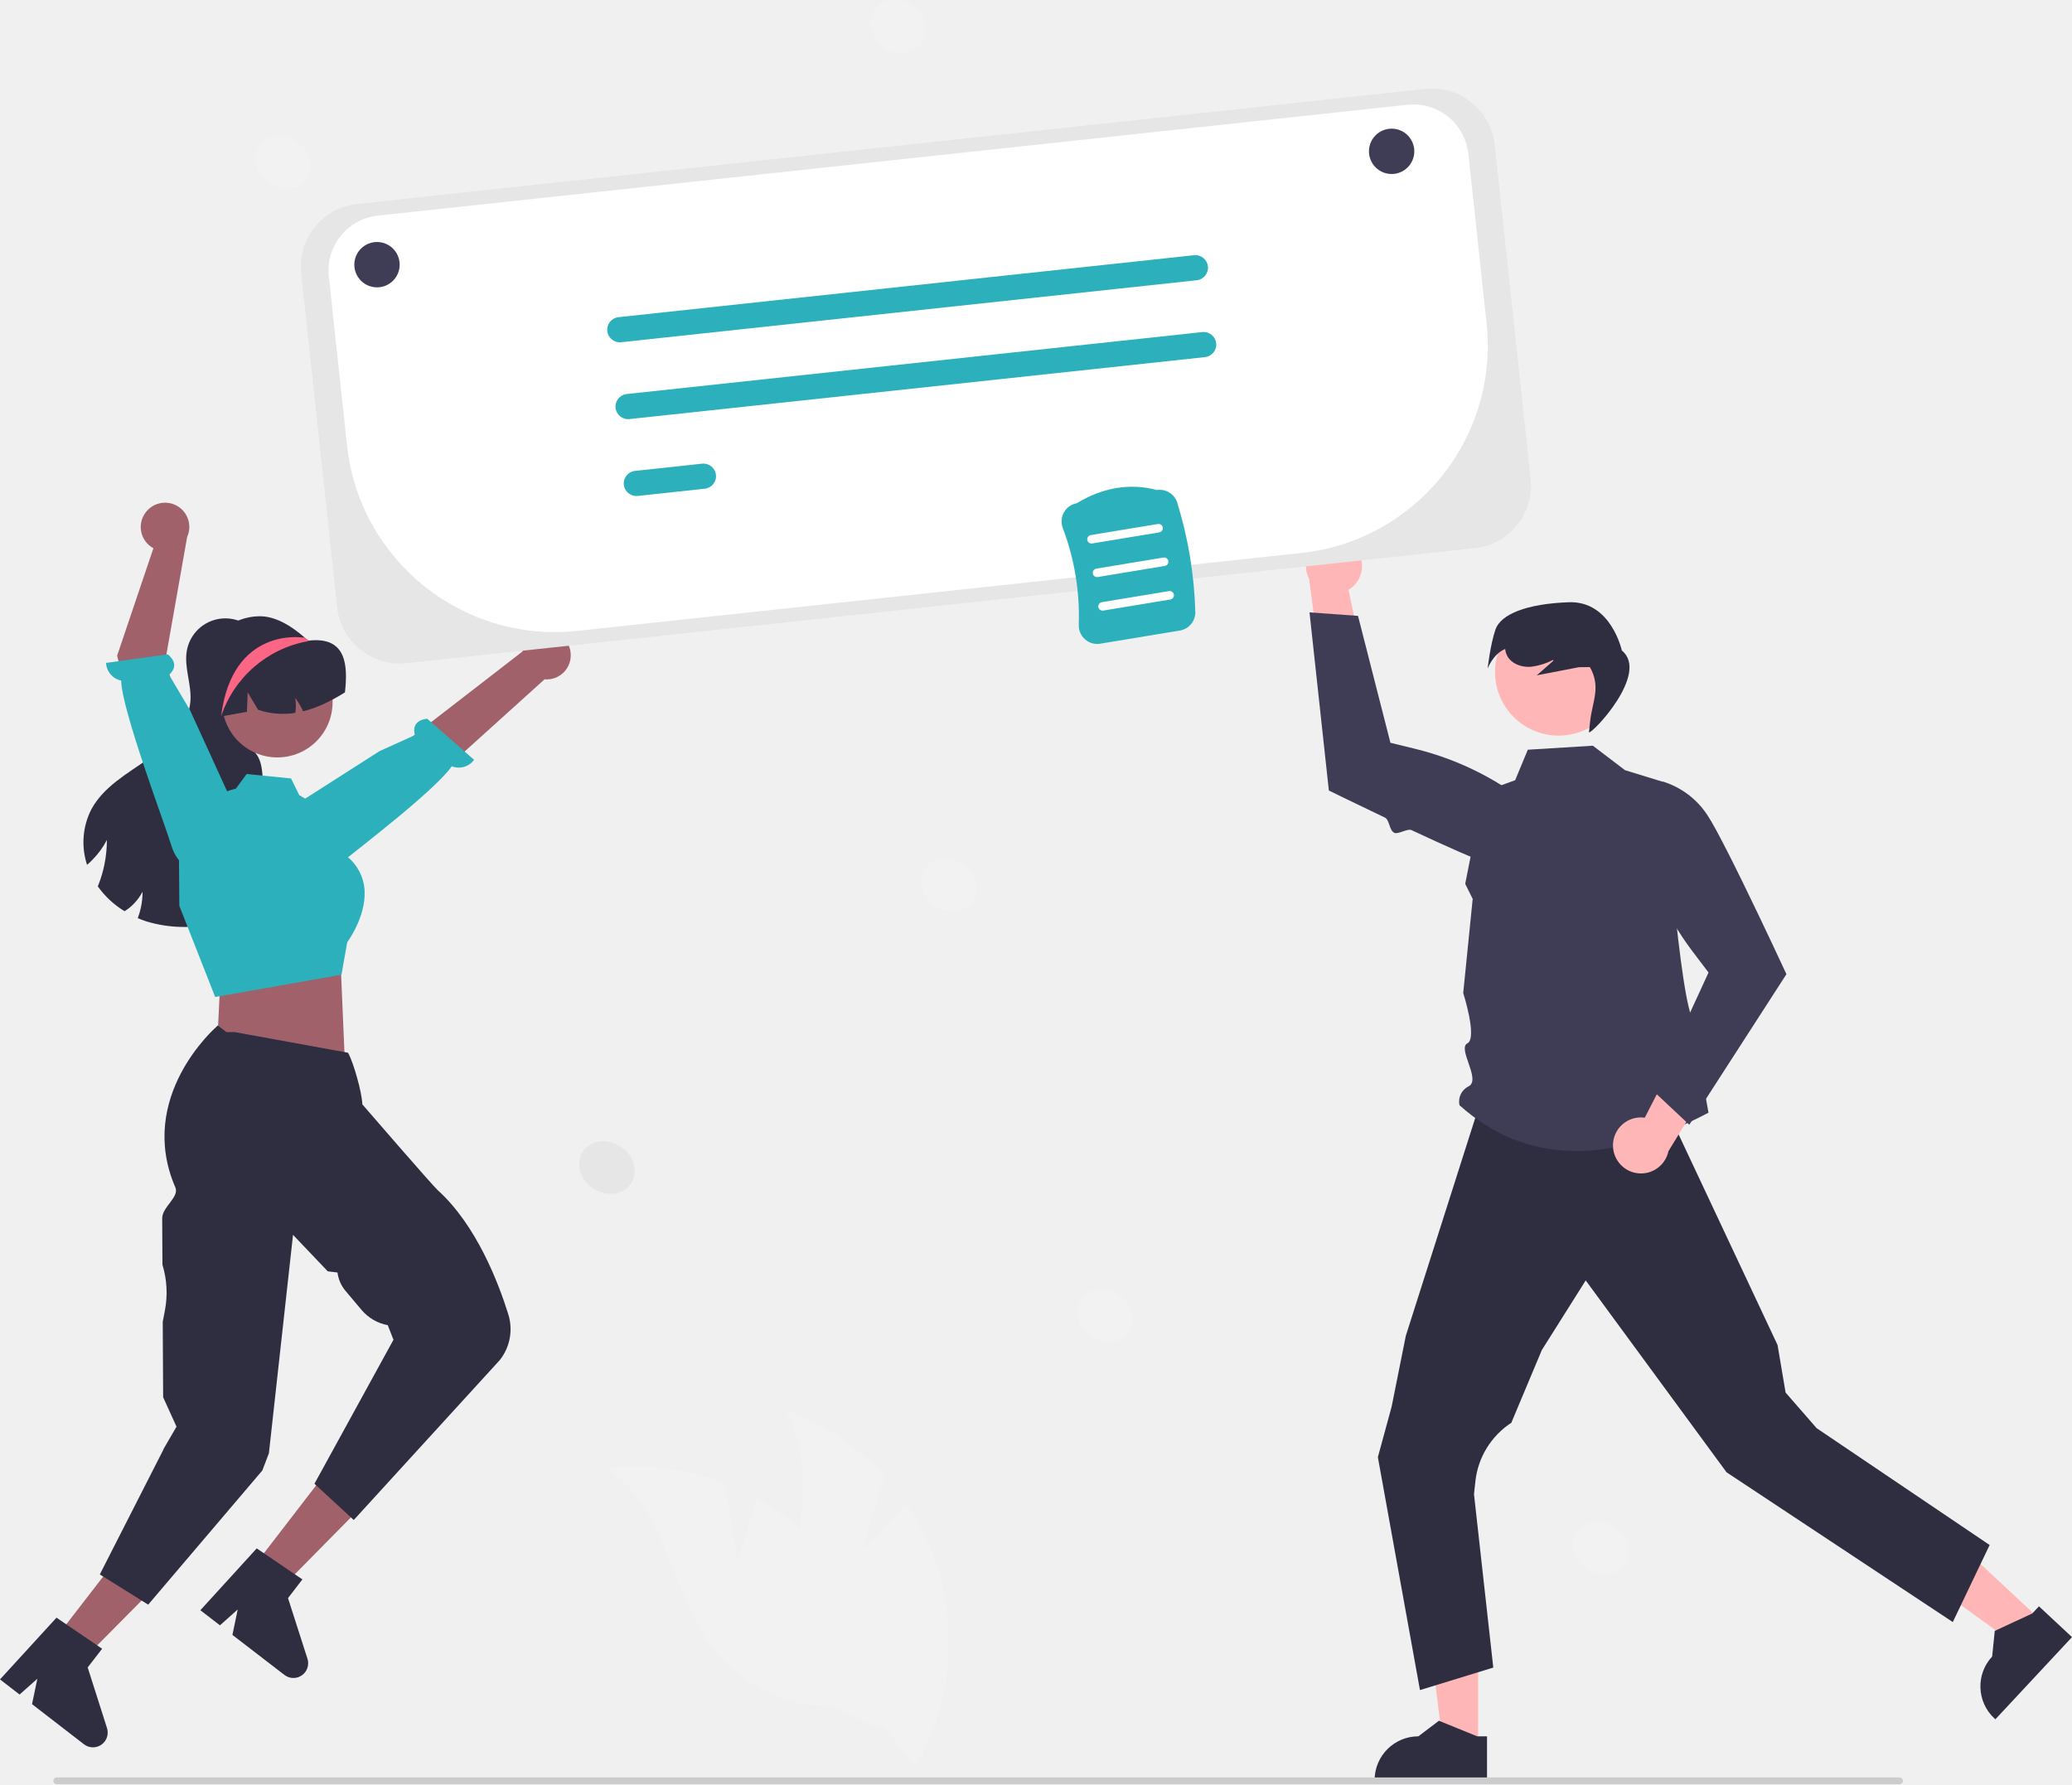
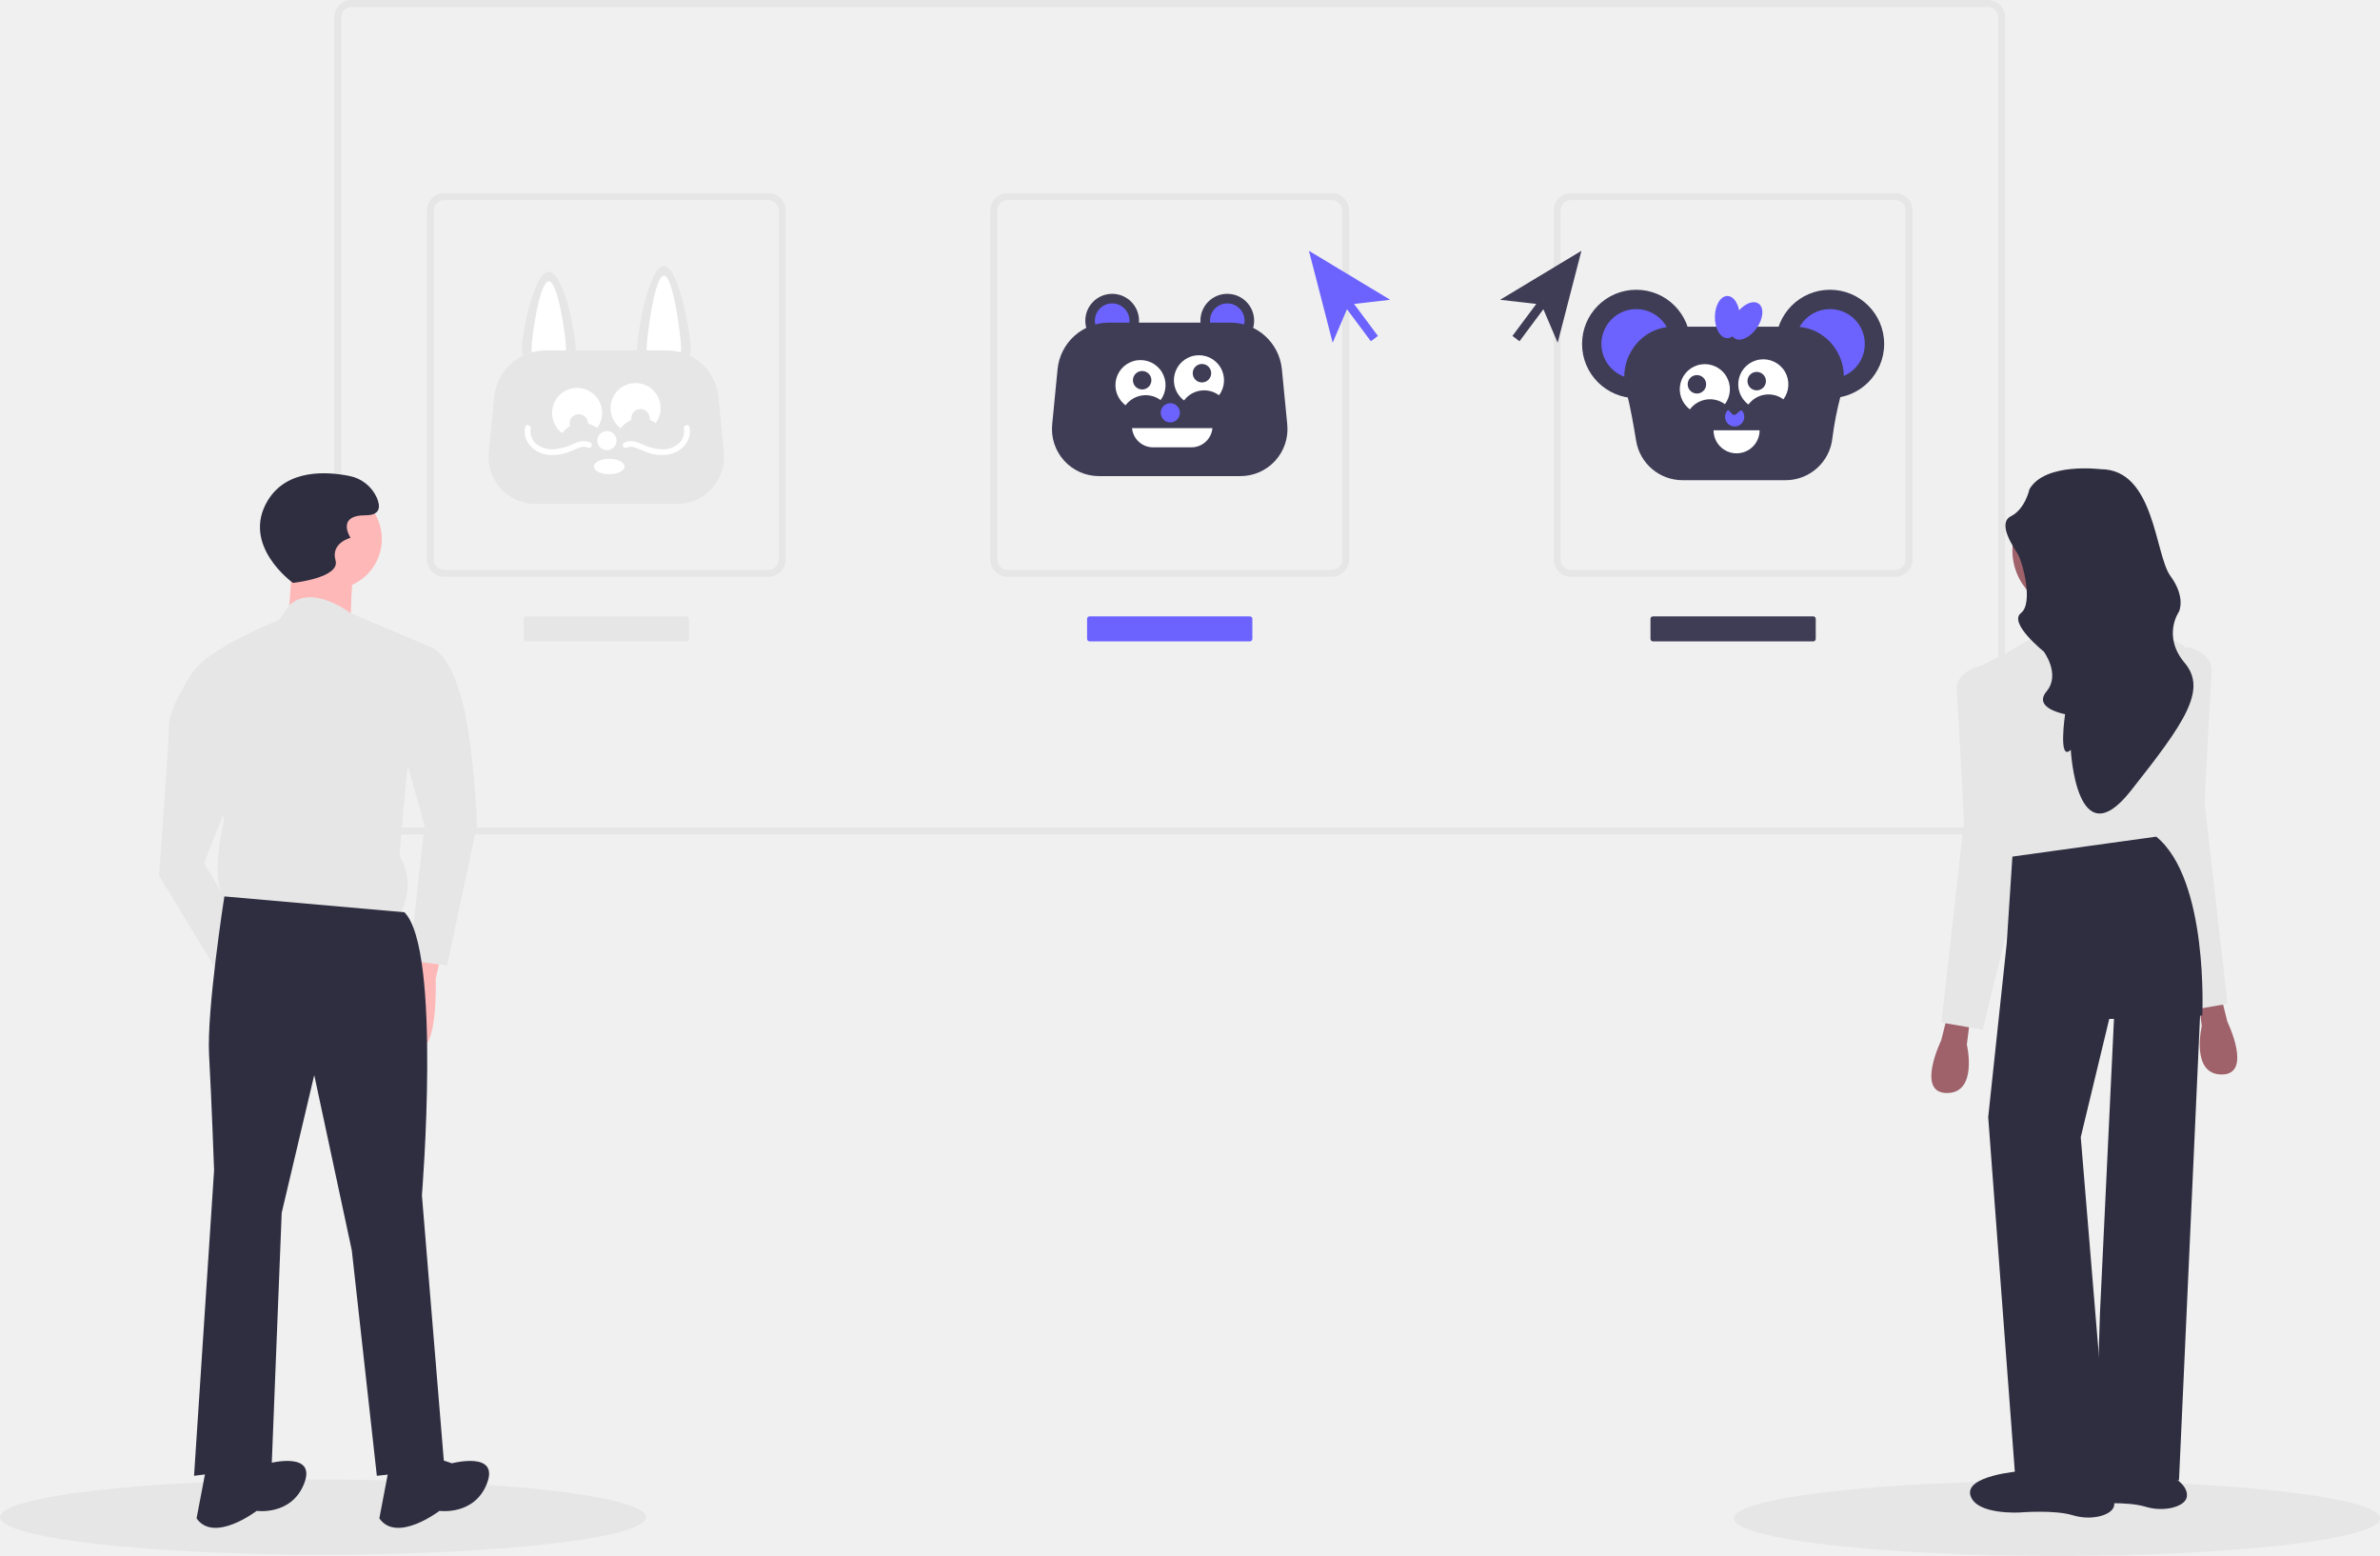
- <svg xmlns="http://www.w3.org/2000/svg" id="currentIllo" data-name="Layer 1" width="731.077" height="629.614" viewBox="0 0 731.077 629.614" class="injected-svg DownloadModal__ImageFile-sc-p17csy-5 iIfSkb grid_media">
-   <path d="M538.567,682.174l7.985-26.005A87.77,87.77,0,0,0,511.468,632.663c13.124,21.743.407,50.108,5.706,74.946a52.794,52.794,0,0,0,28.277,35.978l12.117,15.014a88.466,88.466,0,0,0,6.502-73.787,85.453,85.453,0,0,0-9.894-19.018C546.976,674.261,538.567,682.174,538.567,682.174Z" transform="translate(-234.4615 -135.193)" fill="#f2f2f2" />
-   <path d="M494.662,685.496,490.211,658.66a87.77,87.77,0,0,0-41.885-5.392c21.444,13.608,22.711,44.667,38.532,64.535A52.794,52.794,0,0,0,528.213,737.394l17.541,8.034a88.466,88.466,0,0,0-27.088-68.942,85.453,85.453,0,0,0-17.337-12.609C498.659,674.664,494.662,685.496,494.662,685.496Z" transform="translate(-234.4615 -135.193)" fill="#f2f2f2" />
-   <polygon points="521.537 616.734 509.237 616.733 503.386 569.293 521.539 569.294 521.537 616.734" fill="#ffb6b6" />
-   <path d="M759.135,763.849l-39.658-.001v-.502a15.437,15.437,0,0,1,15.436-15.436h.001l7.244-5.496,13.516,5.497,3.462 0Z" transform="translate(-234.4615 -135.193)" fill="#2f2e41" />
-   <polygon points="720.217 571.872 711.831 580.869 673.137 552.804 685.514 539.526 720.217 571.872" fill="#ffb6b6" />
-   <path d="M965.538,712.899l-27.04,29.01-.367-.342a15.437,15.437,0,0,1-.768-21.816l.001-.001.919-9.046,13.236-6.14,2.36-2.532Z" transform="translate(-234.4615 -135.193)" fill="#2f2e41" />
-   <path d="M936.479,680.403l-13,27.189L843.65,654.738l-11.613-15.823-38.079-51.882-15.479,24.561-10.771,25.675,0,0a28.302,28.302,0,0,0-12.675,20.654l-.493,4.546,6.806,61.182-25.868,7.943-14.856-82.19,4.856-17.81,5-25,25.174-79h67.364l38.638,82.242,2.824,16.758,10.955,12.573Z" transform="translate(-234.4615 -135.193)" fill="#2f2e41" />
-   <path d="M796.483,398.341l11.34,8.635,13.676,4.203s5.654,79.528,10.748,84.623.5,5.231,1.524,11.849,3.512,20.184,3.512,20.184c-34.387,18.203-64.032,18.691-87.845-2.609a5.931,5.931,0,0,1,3.236-6.695c4.432-2.352-4.086-13.328-.464-15.163s-1.472-17.755-1.472-17.755l3.342-33.216-2.64-5.31,6.443-32.489,11.18-4.083,4.466-10.76Z" transform="translate(-234.4615 -135.193)" fill="#3f3d56" />
-   <path d="M803.587,539.69a9.83,9.83,0,0,1,11.207-10.08l15.982-31.064,8.904,15.82L823.139,541.439a9.884,9.884,0,0,1-19.551-1.749Z" transform="translate(-234.4615 -135.193)" fill="#ffb6b6" />
-   <path d="M830.502,532.091l34.278-53.127-.113-.244c-.129-.28-7.892-17.045-15.413-32.4-1.158-2.365-2.311-4.696-3.429-6.928q-.724-1.445-1.426-2.83c-3.159-6.228-5.919-11.375-7.566-13.82a29.015,29.015,0,0,0-15.375-11.664l-.159-.041-.151.063a14.724,14.724,0,0,0-8.763,16.198,104.296,104.296,0,0,0,19.353,43.755l5.557,7.325-19.312,41.985Z" transform="translate(-234.4615 -135.193)" fill="#3f3d56" />
-   <path d="M712.628,328.445a9.83,9.83,0,0,1-2.359,14.888l7.146,34.195-16.879-6.683-4.198-31.448A9.884,9.884,0,0,1,712.628,328.445Z" transform="translate(-234.4615 -135.193)" fill="#ffb6b6" />
-   <path d="M696.505,351.296l6.826,62.857.242.119c.199.098,8.847,4.339,19.461,9.391,1.791.852,1.534,4.543,3.405,5.426,1.289.608,4.693-1.597,5.996-.988,11.602,5.426,23.334,10.702,28.01,12.131a29.015,29.015,0,0,0,19.289-.621l.149-.068.078-.144a14.724,14.724,0,0,0-3.392-18.101A104.296,104.296,0,0,0,733.982,399.492l-8.929-2.191-11.436-44.776Z" transform="translate(-234.4615 -135.193)" fill="#3f3d56" />
-   <circle cx="549.931" cy="237.156" r="22.431" fill="#ffb6b6" />
-   <path d="M762.123,357.318c1.845-5.367,11.027-9.089,25.914-9.606S806.699,364.738,806.699,364.738c9.938,8.062-10.612,29.645-11.606,28.868l.447-4.055c.74-6.717,3.885-11.958-.115-18.958l-3.841.044q-7.441,1.431-14.882,2.862l5.873-5.171-.166-.256a22.726,22.726,0,0,1-8.017,2.434c-3.157.186-6.607-1.071-8.119-3.848a6.466,6.466,0,0,1-.725-2.46c-4.257,1.701-6.203,6.948-6.203,6.948S760.278,362.685,762.123,357.318Z" transform="translate(-234.4615 -135.193)" fill="#2f2e41" />
-   <path d="M324.835,358.664a12.015,12.015,0,0,0-.981-1.099c.085-.117.171-.245.256-.363Z" transform="translate(-234.4615 -135.193)" fill="#2f2e41" />
-   <path d="M329.197,448.88c-3.669,6.517-10.997,10.154-18.261,11.936a45.628,45.628,0,0,1-24.821-.48c-1.024-.331-2.048-.715-3.04-1.141a26.191,26.191,0,0,0,1.131-3.893,26.702,26.702,0,0,0,.555-5.45,17.207,17.207,0,0,1-3.104,4.277,15.695,15.695,0,0,1-3.253,2.613,31.947,31.947,0,0,1-9.44-8.768c.16-.395.32-.789.469-1.184a42.552,42.552,0,0,0,1.835-6.336,43.324,43.324,0,0,0,.907-8.864,27.851,27.851,0,0,1-5.056,6.954,22.669,22.669,0,0,1-1.941,1.845,25.523,25.523,0,0,1,1.536-19.637c4.224-7.808,12.416-12.448,19.711-17.493,7.306-5.045,14.613-11.872,15.231-20.735.416-5.984-2.357-11.978-1.248-17.866a13.804,13.804,0,0,1,23.445-7.093c-4.139,5.866-8.256,11.936-9.93,18.911-1.707,7.104-.309,15.434,5.291,20.138,1.92,1.621,4.277,2.773,5.76,4.8,1.973,2.688,1.984,6.272,2.304,9.578.64,6.432,2.741,12.618,3.872,18.986C332.291,436.336,332.355,443.237,329.197,448.88Z" transform="translate(-234.4615 -135.193)" fill="#2f2e41" />
-   <polygon points="19.519 578.195 29.254 585.716 62.898 551.747 48.53 540.646 19.519 578.195" fill="#a0616a" />
-   <path d="M254.395,706.039l16.098,10.972-5.094,6.593,6.823,21.409a5.204,5.204,0,0,1-8.141,5.699l-18.32-14.156,1.881-8.961-6.272,5.569-6.907-5.337Z" transform="translate(-234.4615 -135.193)" fill="#2f2e41" />
-   <path d="M303.369,377.614a23.236,23.236,0,1,0,39.966-16.117l-.112-.111c-.186-.195-.372-.39-.567-.576a.009.009,0,0,1-.009-.009c-.242-.223-.483-.446-.734-.66-4.09-3.588-9.837-7.482-15.702-7.482C313.375,352.659,303.369,364.778,303.369,377.614Z" transform="translate(-234.4615 -135.193)" fill="#2f2e41" />
-   <path d="M435.811,365.681a8.511,8.511,0,0,1-9.217,9.24l-57.538,51.951-9.902-15.638,59.672-46.149a8.557,8.557,0,0,1,16.985.596Z" transform="translate(-234.4615 -135.193)" fill="#a0616a" />
-   <path d="M344.465,442.554s2.141,3.954,9.454-2.151c5.854-4.888,33.903-26.107,39.945-34.803a6.686,6.686,0,0,0,7.872-2.286L385.18,388.814c-4.954.57-4.847,3.898-4.332,5.787l-12.489,5.658-32.25,20.61,6.756,18.854Z" transform="translate(-234.4615 -135.193)" fill="#2cb1bc" />
-   <polygon points="78.761 343.789 77.555 349.532 76.531 370.716 121.615 373.194 120.215 340.612 115.845 333.432 78.761 343.789" fill="#a0616a" />
-   <circle cx="97.868" cy="247.797" r="19.484" fill="#a0616a" />
-   <path d="M297.738,454.858l-.12-16.196a25.776,25.776,0,0,1,19.962-25.124l.074-.017,3.853-5.191,15.653,1.566,2.869,5.864,11.343,6.754,4.367,14.039a16.602,16.602,0,0,1,7.174,11.119c1.483,9.471-5.148,18.946-5.937,20.033l-2.032,11.446-44.21,7.801-.359.045Z" transform="translate(-234.4615 -135.193)" fill="#2cb1bc" />
-   <path d="M356.173,379.517a66.428,66.428,0,0,1-7.061,3.893,40.632,40.632,0,0,1-7.701,2.784,26.617,26.617,0,0,0-2.773-4.725,17.184,17.184,0,0,1,.021,5.28,27.507,27.507,0,0,1-13.13-1.077l-3.669-6.154-.277,6.869c-3.04.555-6.069,1.077-9.109,1.621-.181.021-.363.064-.533.096-1.888-8.512.789-17.887,6.741-23.562a21.445,21.445,0,0,1,22.527-4.373c.48.192.971.405,1.44.629a.01.01,0,0,0,.011.011c.277.139.512.469.821.437C356.791,359.762,357.218,370.087,356.173,379.517Z" transform="translate(-234.4615 -135.193)" fill="#2f2e41" />
-   <polygon points="89.297 553.071 99.047 560.572 132.623 526.535 118.233 515.464 89.297 553.071" fill="#a0616a" />
-   <path d="M325.042,681.594,341.162,692.533l-5.081,6.603,6.866,21.395a5.204,5.204,0,0,1-8.129,5.715l-18.349-14.119,1.863-8.965-6.261,5.581-6.918-5.323Z" transform="translate(-234.4615 -135.193)" fill="#2f2e41" />
-   <path d="M292.12,646.722l-0-.127,4.621-7.963-4.718-10.365-.142-26.631.765-3.998a33.632,33.632,0,0,0-.872-16.158l0,0-.086-16.21c-.166-4.061,6.125-7.632,4.658-11.018-13.866-31.999,14.16-56.41,14.349-56.606l.573-.595,3.107,2.354,2.958.004,39.912,7.273.288.537c1.57,2.944,4.599,13.093,4.779,17.686,1.989,2.303,24.647,28.521,26.661,30.343,13.611,12.315,21.404,32.698,24.837,43.753a17.555,17.555,0,0,1-3.006,16.143L359.276,671.582l-13.866-12.8,27.881-50.805-2.01-5.155a15.843,15.843,0,0,1-9.237-5.366l-5.646-6.701a12.529,12.529,0,0,1-2.86-6.517l-3.424-.412L337.851,570.95l-8.508,77.052-2.313,6.087-40.284,47.359L269.679,690.781Z" transform="translate(-234.4615 -135.193)" fill="#2f2e41" />
-   <path d="M285.968,315.87a8.511,8.511,0,0,0,2.623,12.785l-12.809,37.922,10.46,40.187,16.866-7.625-10.408-30.312,7.787-44.122a8.557,8.557,0,0,0-14.519-8.835Z" transform="translate(-234.4615 -135.193)" fill="#a0616a" />
-   <path d="M301.407,439.876s-3.961,2.127-6.716-6.992c-2.206-7.301-17.216-46.94-17.486-57.526a6.686,6.686,0,0,1-5.321-6.236l21.8-3.017c3.825,3.198,1.908,5.92.439,7.215l7.425,12.577,15.519,33.953L304.297,438.389Z" transform="translate(-234.4615 -135.193)" fill="#2cb1bc" />
-   <path d="M312.468,388.005A39.634,39.634,0,0,1,342.982,361.488c.028-.009.121-.046.242-.102.074-.047.167-.093.26-.139-.279-.158-.548-.297-.827-.437a.009.009,0,0,1-.009-.009c-.242-.223-.483-.446-.734-.66l-.706.028S316.381,356.237,312.468,388.005Z" transform="translate(-234.4615 -135.193)" fill="#fd6584" />
-   <ellipse cx="624.318" cy="599.483" rx="8.857" ry="10.195" transform="translate(-455.0757 652.0179) rotate(-56.36398)" fill="#f2f2f2" />
-   <ellipse cx="569.318" cy="447.483" rx="8.857" ry="10.195" transform="translate(-353.0592 538.4215) rotate(-56.36398)" fill="#f2f2f2" />
-   <ellipse cx="799.318" cy="681.483" rx="8.857" ry="10.195" transform="translate(-445.2818 834.2972) rotate(-56.36398)" fill="#f2f2f2" />
-   <ellipse cx="334.318" cy="192.483" rx="8.857" ry="10.195" transform="translate(-245.583 229.0152) rotate(-56.36398)" fill="#f2f2f2" />
-   <ellipse cx="551.318" cy="144.483" rx="8.857" ry="10.195" transform="translate(-108.8191 388.2715) rotate(-56.36398)" fill="#f2f2f2" />
-   <ellipse cx="448.618" cy="547.197" rx="8.857" ry="10.195" transform="translate(-489.9215 482.4108) rotate(-56.36398)" fill="#e6e6e6" />
-   <path d="M904.729,764.807h-650.294a1.191,1.191,0,0,1,0-2.381h650.294a1.191,1.191,0,0,1,0,2.381Z" transform="translate(-234.4615 -135.193)" fill="#ccc" />
-   <path d="M375.47,369.355a22.24,22.24,0,0,1-22.045-19.831L340.73,231.618a22.23,22.23,0,0,1,19.701-24.455l376.954-40.588a22.23,22.23,0,0,1,24.456,19.7L774.536,304.181a22.231,22.231,0,0,1-19.701,24.456l-.054-.497.054.497L377.881,369.225A22.494,22.494,0,0,1,375.47,369.355Z" transform="translate(-234.4615 -135.193)" fill="#e6e6e6" />
-   <path d="M733.233,172.048a19.852,19.852,0,0,0-2.12.114L367.749,211.287a19.459,19.459,0,0,0-17.264,21.431l6.419,59.615a73.811,73.811,0,0,0,81.29,65.486L693.699,330.308A73.587,73.587,0,0,0,758.986,249.265l-6.443-59.838a19.463,19.463,0,0,0-19.31-17.378Z" transform="translate(-234.4615 -135.193)" fill="#fff" />
-   <path d="M656.714,234.09l-203.088,21.867a4.444,4.444,0,1,1-.952-8.838l203.088-21.867a4.444,4.444,0,1,1,.952,8.838Z" transform="translate(-234.4615 -135.193)" fill="#2cb1bc" />
-   <path d="M659.634,261.213l-203.088,21.867a4.444,4.444,0,0,1-.952-8.838l203.088-21.867a4.444,4.444,0,0,1,.952,8.838Z" transform="translate(-234.4615 -135.193)" fill="#2cb1bc" />
-   <path d="M483.133,307.654l-23.667,2.548a4.444,4.444,0,0,1-.952-8.838l23.667-2.548a4.444,4.444,0,1,1,.952,8.838Z" transform="translate(-234.4615 -135.193)" fill="#2cb1bc" />
-   <circle cx="133.018" cy="93.4" r="8" fill="#3f3d56" />
-   <circle cx="491.018" cy="53.4" r="8" fill="#3f3d56" />
-   <path d="M617.323,360.829a6.587,6.587,0,0,1-2.236-5.196,87.659,87.659,0,0,0-5.63-34.077,6.587,6.587,0,0,1,.446-5.639,6.439,6.439,0,0,1,4.449-3.13c9.299-5.611,18.831-7.187,28.338-4.681a6.515,6.515,0,0,1,7.163,4.491,144.983,144.983,0,0,1,6.365,38.525,6.514,6.514,0,0,1-5.446,6.575l-28.133,4.648A6.438,6.438,0,0,1,617.323,360.829Z" transform="translate(-234.4615 -135.193)" fill="#2cb1bc" />
-   <path d="M619.821,326.974l23.679-3.912a1.5,1.5,0,1,0-.489-2.96l-23.679,3.912a1.5,1.5,0,0,0,.489,2.96Z" transform="translate(-234.4615 -135.193)" fill="#fff" />
-   <path d="M621.777,338.813l23.679-3.912a1.5,1.5,0,0,0-.489-2.96l-23.679,3.912a1.5,1.5,0,1,0,.489,2.96Z" transform="translate(-234.4615 -135.193)" fill="#fff" />
-   <path d="M623.733,350.653l23.679-3.912a1.5,1.5,0,0,0-.489-2.96l-23.679,3.912a1.5,1.5,0,1,0,.489,2.96Z" transform="translate(-234.4615 -135.193)" fill="#fff" />
+ <svg xmlns="http://www.w3.org/2000/svg" data-name="Layer 1" width="950.5" height="621.228" viewBox="0 0 950.5 621.228">
+   <ellipse cx="129" cy="605.728" rx="129" ry="15" fill="#e6e6e6" />
+   <ellipse cx="821.5" cy="606.228" rx="129" ry="15" fill="#e6e6e6" />
+   <path d="M918.632,472.576H265.171a6.924,6.924,0,0,1-6.916-6.916V146.302a6.924,6.924,0,0,1,6.916-6.916H918.632a6.924,6.924,0,0,1,6.916,6.916V465.661A6.924,6.924,0,0,1,918.632,472.576ZM265.171,142.152a4.154,4.154,0,0,0-4.15,4.15V465.661a4.154,4.154,0,0,0,4.15,4.15H918.632a4.154,4.154,0,0,0,4.15-4.15V146.302a4.154,4.154,0,0,0-4.15-4.15Z" transform="translate(-124.75 -139.3858)" fill="#e6e6e6" />
+   <circle cx="444.168" cy="128.039" r="10.726" fill="#3f3d56" />
+   <circle cx="444.168" cy="128.039" r="6.895" fill="#6c63ff" />
+   <circle cx="490.135" cy="128.039" r="10.726" fill="#3f3d56" />
+   <circle cx="490.135" cy="128.039" r="6.895" fill="#6c63ff" />
+   <path d="M567.711,268.191a20.631,20.631,0,0,0-20.608,18.695l-2.145,21.981a18.79,18.79,0,0,0,18.701,20.614h56.484a18.79,18.79,0,0,0,18.701-20.614L636.7,286.886a20.631,20.631,0,0,0-20.608-18.695Z" transform="translate(-124.75 -139.3858)" fill="#3f3d56" />
+   <path d="M597.625,299.268a10.008,10.008,0,0,1,13.98-2.067,10.009,10.009,0,1,0-13.98,2.067Z" transform="translate(-124.75 -139.3858)" fill="#fff" />
+   <path d="M574.272,301.2a10.008,10.008,0,0,1,13.98-2.067,10.009,10.009,0,1,0-13.98,2.067Z" transform="translate(-124.75 -139.3858)" fill="#fff" />
+   <circle cx="456.144" cy="151.814" r="3.687" fill="#3f3d56" />
+   <circle cx="480.024" cy="149.005" r="3.687" fill="#3f3d56" />
+   <circle cx="467.39" cy="164.813" r="3.831" fill="#6c63ff" />
+   <path d="M576.852,310.328a8.439,8.439,0,0,0,8.393,7.661h15.323a8.438,8.438,0,0,0,8.392-7.661Z" transform="translate(-124.75 -139.3858)" fill="#fff" />
+   <path d="M354.644,278.533a10.726,10.726,0,1,1-21.452,0c0-5.924,4.802-30.645,10.726-30.645S354.644,272.61,354.644,278.533Z" transform="translate(-124.75 -139.3858)" fill="#e6e6e6" />
+   <path d="M350.813,278.533a6.895,6.895,0,0,1-13.79,0c0-3.808,3.087-26.815,6.895-26.815S350.813,274.725,350.813,278.533Z" transform="translate(-124.75 -139.3858)" fill="#fff" />
+   <path d="M379.16,278.533a10.726,10.726,0,1,0,21.452,0c0-5.924-4.802-32.944-10.726-32.944S379.16,272.61,379.16,278.533Z" transform="translate(-124.75 -139.3858)" fill="#e6e6e6" />
+   <path d="M382.99,278.533a6.895,6.895,0,0,0,13.79,0c0-3.808-3.087-29.113-6.895-29.113S382.99,274.725,382.99,278.533Z" transform="translate(-124.75 -139.3858)" fill="#fff" />
+   <path d="M342.711,279.3a20.631,20.631,0,0,0-20.608,18.695l-2.145,21.981a18.79,18.79,0,0,0,18.701,20.614h56.484a18.79,18.79,0,0,0,18.701-20.614l-2.145-21.981a20.631,20.631,0,0,0-20.608-18.695Z" transform="translate(-124.75 -139.3858)" fill="#e6e6e6" />
+   <path d="M372.625,310.377a10.008,10.008,0,0,1,13.98-2.067,10.009,10.009,0,1,0-13.98,2.067Z" transform="translate(-124.75 -139.3858)" fill="#fff" />
+   <path d="M349.272,312.309a10.008,10.008,0,0,1,13.98-2.067,10.009,10.009,0,1,0-13.98,2.067Z" transform="translate(-124.75 -139.3858)" fill="#fff" />
+   <circle cx="231.144" cy="169.052" r="3.687" fill="#e6e6e6" />
+   <circle cx="255.79" cy="167.009" r="3.687" fill="#e6e6e6" />
+   <circle cx="242.39" cy="175.922" r="3.831" fill="#fff" />
+   <path d="M375.152,318.1c1.31-.682,2.804-.226,4.086.3,1.403.576,2.764,1.229,4.21,1.698a17.095,17.095,0,0,0,8.413.733c5.103-.954,9.384-5.515,8.238-10.924-.307-1.446-2.523-.834-2.216.611a6.467,6.467,0,0,1-2.06,5.939,9.731,9.731,0,0,1-6.752,2.33,20.073,20.073,0,0,1-7.841-2.009c-2.341-1.036-4.796-1.935-7.238-.664-1.313.683-.152,2.667,1.16,1.985Z" transform="translate(-124.75 -139.3858)" fill="#fff" />
+   <path d="M360.577,316.116c-2.38-1.239-4.788-.416-7.081.594a20.53,20.53,0,0,1-7.998,2.079,9.775,9.775,0,0,1-6.645-2.233,6.489,6.489,0,0,1-2.167-6.036c.306-1.443-1.909-2.059-2.216-.611-1.147,5.409,3.135,9.97,8.238,10.924a17.062,17.062,0,0,0,8.413-.733c1.446-.472,2.807-1.122,4.21-1.698,1.281-.526,2.776-.982,4.086-.3,1.31.682,2.474-1.301,1.16-1.985Z" transform="translate(-124.75 -139.3858)" fill="#fff" />
+   <ellipse cx="243.301" cy="186.264" rx="6.129" ry="3.065" fill="#fff" />
+   <circle cx="653.462" cy="137.325" r="21.637" fill="#3f3d56" />
+   <circle cx="653.462" cy="137.325" r="13.909" fill="#6c63ff" />
+   <circle cx="730.841" cy="137.325" r="21.637" fill="#3f3d56" />
+   <circle cx="730.841" cy="137.325" r="13.909" fill="#6c63ff" />
+   <path d="M793.094,269.816q-.502,0-.998.023c-12.467.585-21.086,12.789-18.048,24.895l.44,1.754c1.563,6.23,2.627,12.564,3.681,18.9a18.784,18.784,0,0,0,18.535,15.719h41.161a18.786,18.786,0,0,0,18.67-16.686,130.225,130.225,0,0,1,3.308-16.985l.678-2.701c3.038-12.106-5.58-24.309-18.048-24.895q-.496-.023-.998-.023Z" transform="translate(-124.75 -139.3858)" fill="#3f3d56" />
+   <path d="M823.008,300.893a10.008,10.008,0,0,1,13.98-2.067,10.009,10.009,0,1,0-13.98,2.067Z" transform="translate(-124.75 -139.3858)" fill="#fff" />
+   <path d="M799.655,302.825a10.008,10.008,0,0,1,13.98-2.067,10.009,10.009,0,1,0-13.98,2.067Z" transform="translate(-124.75 -139.3858)" fill="#fff" />
+   <circle cx="677.697" cy="153.439" r="3.687" fill="#3f3d56" />
+   <circle cx="701.576" cy="152.162" r="3.687" fill="#3f3d56" />
+   <path d="M821.354,305.824a3.831,3.831,0,1,1-6.752-2.478c.703-.828,1.512,1.712,2.683,1.712,1.212,0,2.531-2.501,3.233-1.622A3.815,3.815,0,0,1,821.354,305.824Z" transform="translate(-124.75 -139.3858)" fill="#6c63ff" />
+   <path d="M684.346,171.801h18.387a0,0,0,0,1,0,0v0a9.194,9.194,0,0,1-9.194,9.194h0a9.194,9.194,0,0,1-9.194-9.194v0A0,0,0,0,1,684.346,171.801Z" fill="#fff" />
+   <ellipse cx="689.853" cy="126.599" rx="4.98" ry="8.427" fill="#6c63ff" />
+   <ellipse cx="822.264" cy="267.517" rx="8.427" ry="4.98" transform="translate(6.76136 648.2703) rotate(-55.00173)" fill="#6c63ff" />
+   <path d="M431.632,369.685H302.171a6.924,6.924,0,0,1-6.916-6.916V223.41a6.924,6.924,0,0,1,6.916-6.916H431.632a6.924,6.924,0,0,1,6.916,6.916V362.769A6.924,6.924,0,0,1,431.632,369.685ZM302.171,219.261a4.154,4.154,0,0,0-4.15,4.15V362.769a4.154,4.154,0,0,0,4.15,4.15H431.632a4.154,4.154,0,0,0,4.15-4.15V223.41a4.154,4.154,0,0,0-4.15-4.15Z" transform="translate(-124.75 -139.3858)" fill="#e6e6e6" />
+   <path d="M656.632,369.685H527.171a6.924,6.924,0,0,1-6.916-6.916V223.41a6.924,6.924,0,0,1,6.916-6.916H656.632a6.924,6.924,0,0,1,6.916,6.916V362.769A6.924,6.924,0,0,1,656.632,369.685ZM527.171,219.261a4.154,4.154,0,0,0-4.15,4.15V362.769a4.154,4.154,0,0,0,4.15,4.15H656.632a4.154,4.154,0,0,0,4.15-4.15V223.41a4.154,4.154,0,0,0-4.15-4.15Z" transform="translate(-124.75 -139.3858)" fill="#e6e6e6" />
+   <path d="M881.632,369.685H752.171a6.924,6.924,0,0,1-6.916-6.916V223.41a6.924,6.924,0,0,1,6.916-6.916H881.632a6.924,6.924,0,0,1,6.916,6.916V362.769A6.924,6.924,0,0,1,881.632,369.685ZM752.171,219.261a4.154,4.154,0,0,0-4.15,4.15V362.769a4.154,4.154,0,0,0,4.15,4.15H881.632a4.154,4.154,0,0,0,4.15-4.15V223.41a4.154,4.154,0,0,0-4.15-4.15Z" transform="translate(-124.75 -139.3858)" fill="#e6e6e6" />
+   <path d="M784.902,385.468a1.001,1.001,0,0,0-1,1v8a1.001,1.001,0,0,0,1,1h64a1.001,1.001,0,0,0,1-1v-8a1.001,1.001,0,0,0-1-1Z" transform="translate(-124.75 -139.3858)" fill="#3f3d56" />
+   <path d="M559.902,385.468a1.001,1.001,0,0,0-1,1v8a1.001,1.001,0,0,0,1,1h64a1.001,1.001,0,0,0,1-1v-8a1.001,1.001,0,0,0-1-1Z" transform="translate(-124.75 -139.3858)" fill="#6c63ff" />
+   <path d="M334.902,385.468a1.001,1.001,0,0,0-1,1v8a1.001,1.001,0,0,0,1,1h64a1.001,1.001,0,0,0,1-1v-8a1.001,1.001,0,0,0-1-1Z" transform="translate(-124.75 -139.3858)" fill="#e6e6e6" />
+   <path d="M301.75,517.114l-3,13s1,30-7,27-6-29-6-29l7-13Z" transform="translate(-124.75 -139.3858)" fill="#ffb8b8" />
+   <circle cx="132.5" cy="215.228" r="20" fill="#ffb8b8" />
+   <path d="M241.75,360.114l-2,29,25,3s0-24,2-27S241.75,360.114,241.75,360.114Z" transform="translate(-124.75 -139.3858)" fill="#ffb8b8" />
+   <path d="M297.192,397.88,264.797,384.195s-15.479-11.923-24.546-3.09l-4.069,5.828S200.195,400.965,200.204,411.965l14.048,54.988s-7.973,31.007,4.029,32.996l65.005,5.943s8.99-11.008.978-25.001l2.971-33.003Z" transform="translate(-124.75 -139.3858)" fill="#e6e6e6" />
+   <path d="M275.193,398.899l21.999-1.019s7.002,1.994,12.018,20.989,6.044,49.995,6.044,49.995l-11.951,56.01L288.301,522.888l5.953-54.005L284.223,432.892Z" transform="translate(-124.75 -139.3858)" fill="#e6e6e6" />
+   <path d="M212.198,404.954l-10.844,3.388s-9.142,13.63-9.136,20.63-3.948,60.003-3.948,60.003l26.038,42.977,7.982-21.007-16.024-26.986,12.971-33.011Z" transform="translate(-124.75 -139.3858)" fill="#e6e6e6" />
+   <path d="M286.25,503.614l-71.897-6.326s-7.103,45.326-6.103,63.326,2,46,2,46l-8,122,31-4,4-101,13-55,15,70,10,90,27-3-9-109S301.25,518.614,286.25,503.614Z" transform="translate(-124.75 -139.3858)" fill="#2f2e41" />
+   <path d="M296.25,720.614l9,3s19-5,14,8-19,11-19,11-17,13-24,3l4-21Z" transform="translate(-124.75 -139.3858)" fill="#2f2e41" />
+   <path d="M223.25,720.614l9,3s19-5,14,8-19,11-19,11-17,13-24,3l4-21Z" transform="translate(-124.75 -139.3858)" fill="#2f2e41" />
+   <path d="M241.75,372.114s-21-15-10-33c7.631-12.487,23.444-11.499,32.414-9.722a15.154,15.154,0,0,1,11.086,8.722c1.5,3.5,1.5,7-4.5,7-12,0-6,9-6,9s-8,2-6,9S241.75,372.114,241.75,372.114Z" transform="translate(-124.75 -139.3858)" fill="#2f2e41" />
+   <path d="M960.571,723.339s-22.177,1.706-19.902,9.667,19.902,6.824,19.902,6.824,13.647-1.137,21.039,1.137,15.922,0,16.49-3.98-3.98-6.824-3.98-6.824l-2.843-5.686Z" transform="translate(-124.75 -139.3858)" fill="#2f2e41" />
+   <path d="M902.287,545.642,900.012,554.74s-10.235,21.039,2.275,21.039,7.961-19.333,7.961-19.333l1.137-9.098Z" transform="translate(-124.75 -139.3858)" fill="#9f616a" />
+   <path d="M1012.032,538.25l2.275,9.098s10.235,21.039-2.275,21.039-7.961-19.333-7.961-19.333l-1.137-9.098Z" transform="translate(-124.75 -139.3858)" fill="#9f616a" />
+   <circle cx="828.145" cy="219.745" r="24.451" fill="#9f616a" />
+   <path d="M945.503,377.896s2.843,13.079,1.137,19.333,35.255-1.137,35.255-1.137-13.078-21.608-12.51-22.177Z" transform="translate(-124.75 -139.3858)" fill="#9f616a" />
+   <path d="M951.126,392.374s-10.238-2.834-13.647.581-23.302,13.099-23.302,13.099l13.72,83.577,59.126-13.13,10.166-79.049s-16.133-9.441-18.873-7.554S951.126,392.374,951.126,392.374Z" transform="translate(-124.75 -139.3858)" fill="#e6e6e6" />
+   <path d="M918.727,406.618l-2.731-1.461s-10.347,2.041-9.772,10.002,2.889,52.311,2.889,52.311l-9.028,80.185,16.493,2.829,16.432-67.113Z" transform="translate(-124.75 -139.3858)" fill="#e6e6e6" />
+   <path d="M995.485,399.159l2.728-1.466s10.351,2.023,9.789,9.985-2.797,52.316-2.797,52.316l9.168,80.169-16.488,2.858-16.549-67.084Z" transform="translate(-124.75 -139.3858)" fill="#e6e6e6" />
+   <path d="M928.444,481.387l-2.275,34.686-7.392,69.373,10.804,143.863,37.53,1.137L955.738,593.407l11.373-47.196,37.174-1.377s2.63-54.349-18.409-71.408Z" transform="translate(-124.75 -139.3858)" fill="#2f2e41" />
+   <polygon points="844.635 398.864 838.664 524.247 836.674 587.649 870.223 591.061 878.688 404.602 865.674 391.472 844.635 398.864" fill="#2f2e41" />
+   <path d="M963.699,326.719s-22.177-2.843-28.432,7.961c0,0-1.706,7.961-7.392,10.804s1.137,12.51,2.843,15.353,6.255,19.333,1.137,23.314,9.098,15.353,9.098,15.353,6.824,9.098,1.137,15.922,7.392,9.098,7.392,9.098-2.843,19.333,2.275,14.216c0,0,2.275,43.785,23.882,16.49s30.706-40.373,21.608-51.177-2.275-20.471-2.275-20.471,2.843-5.686-3.412-14.216S985.307,326.719,963.699,326.719Z" transform="translate(-124.75 -139.3858)" fill="#2f2e41" />
+   <path d="M931.571,726.751s-22.177,1.706-19.902,9.667,19.902,6.824,19.902,6.824,13.647-1.137,21.039,1.137,15.922,0,16.49-3.98-3.98-6.824-3.98-6.824l-2.843-5.686Z" transform="translate(-124.75 -139.3858)" fill="#2f2e41" />
+   <polygon points="555.214 119.691 522.749 100.132 532.23 136.83 537.945 123.46 547.477 136.242 550.304 134.134 540.772 121.352 555.214 119.691" fill="#6c63ff" />
+   <polygon points="599.108 119.691 631.573 100.132 622.092 136.83 616.377 123.46 606.845 136.242 604.018 134.134 613.55 121.352 599.108 119.691" fill="#3f3d56" />
</svg>
